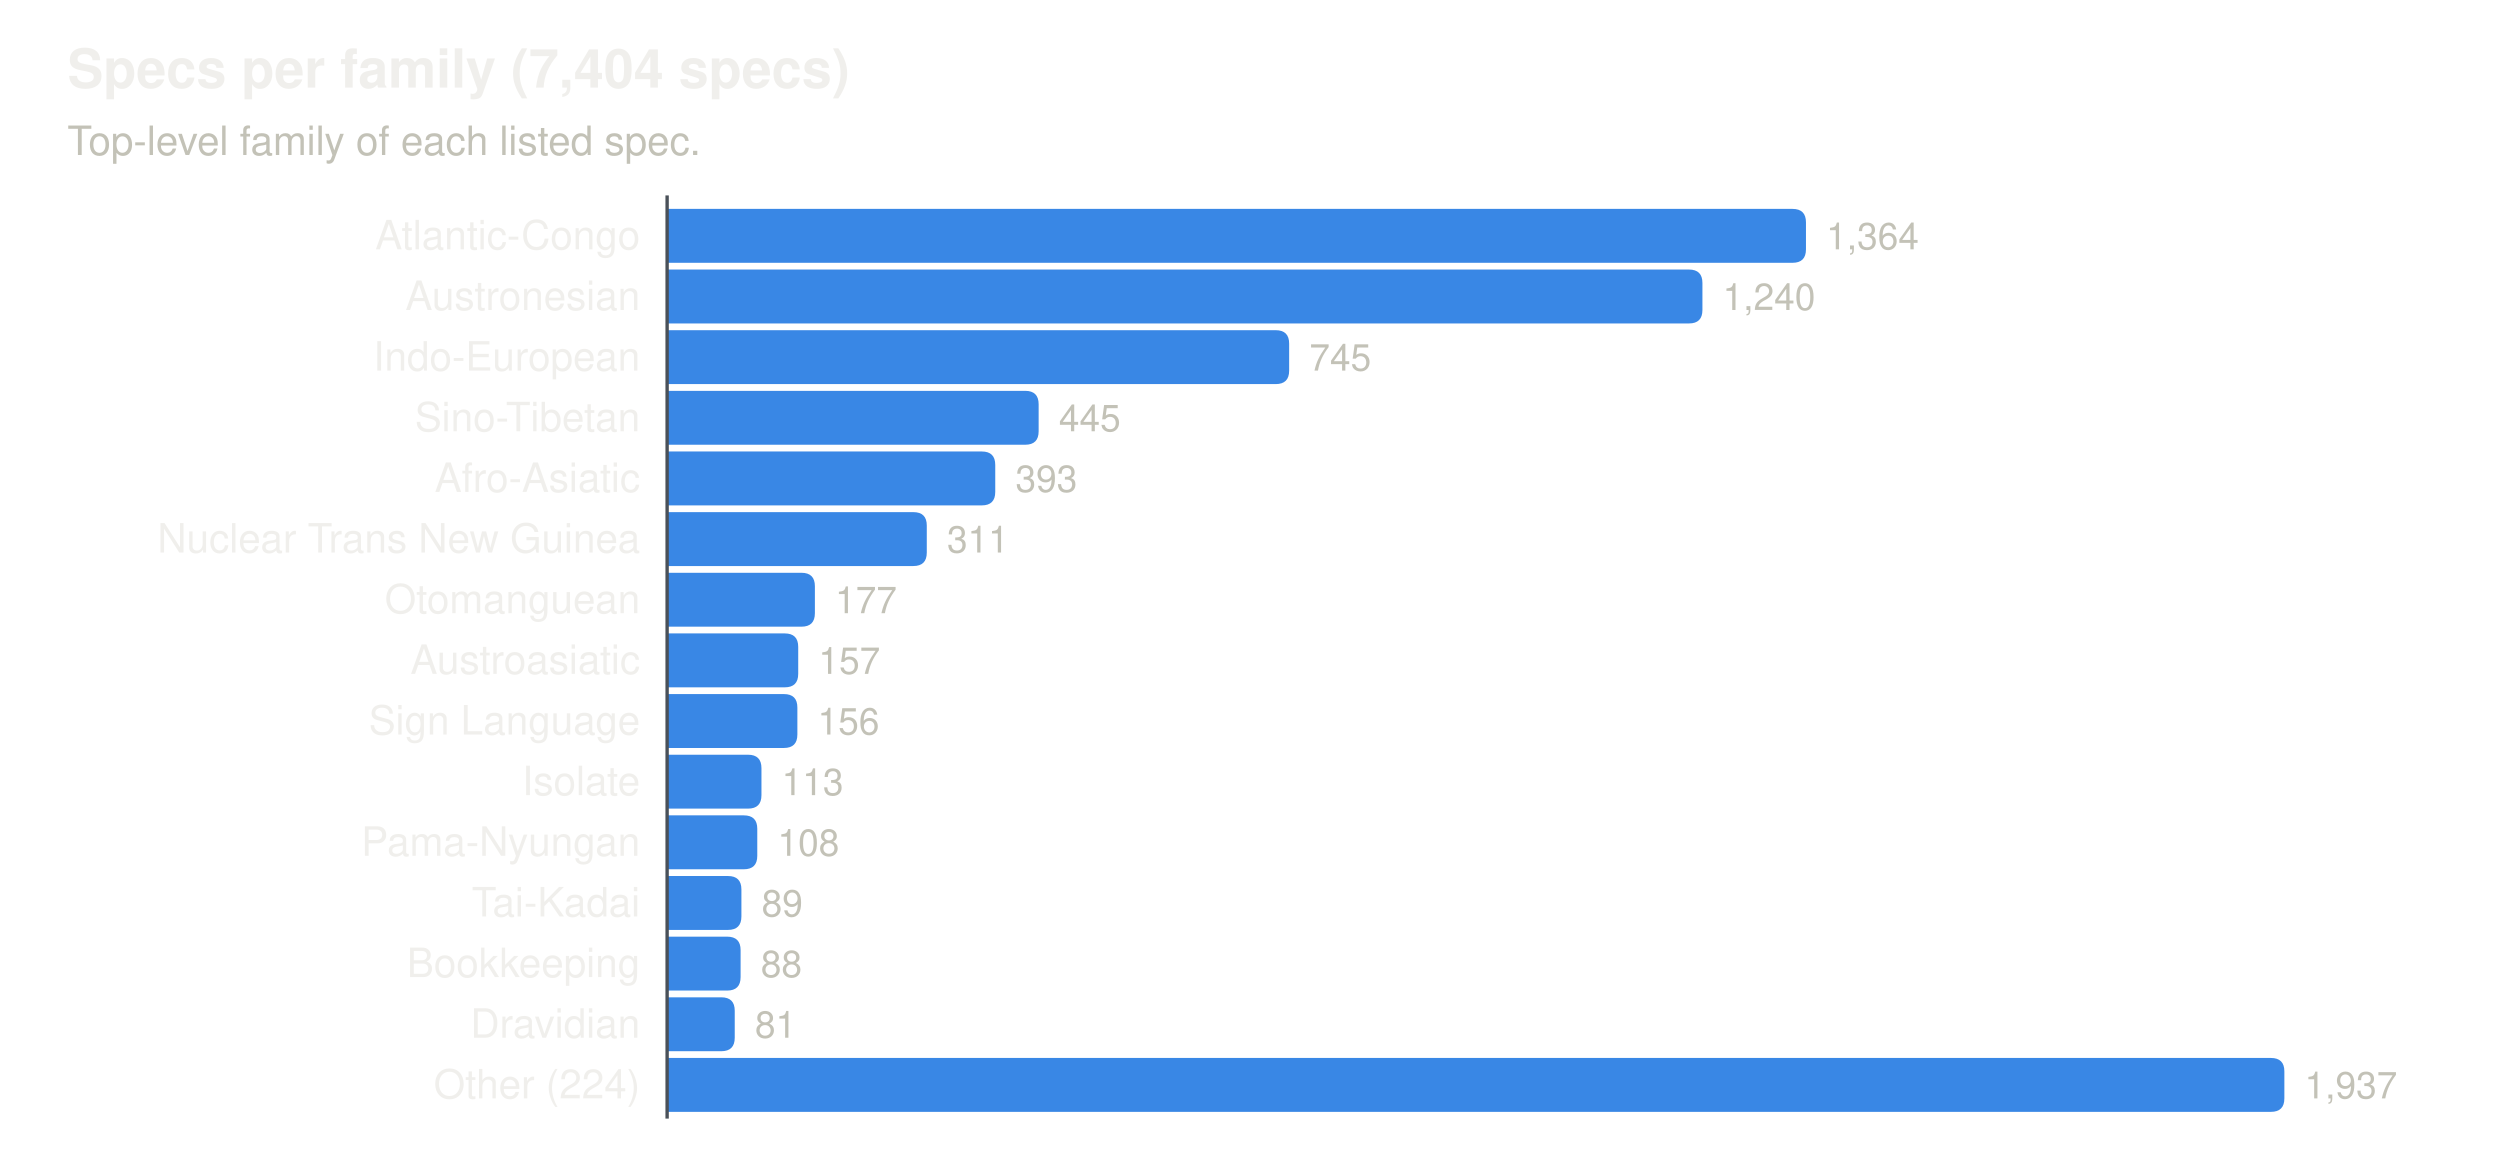
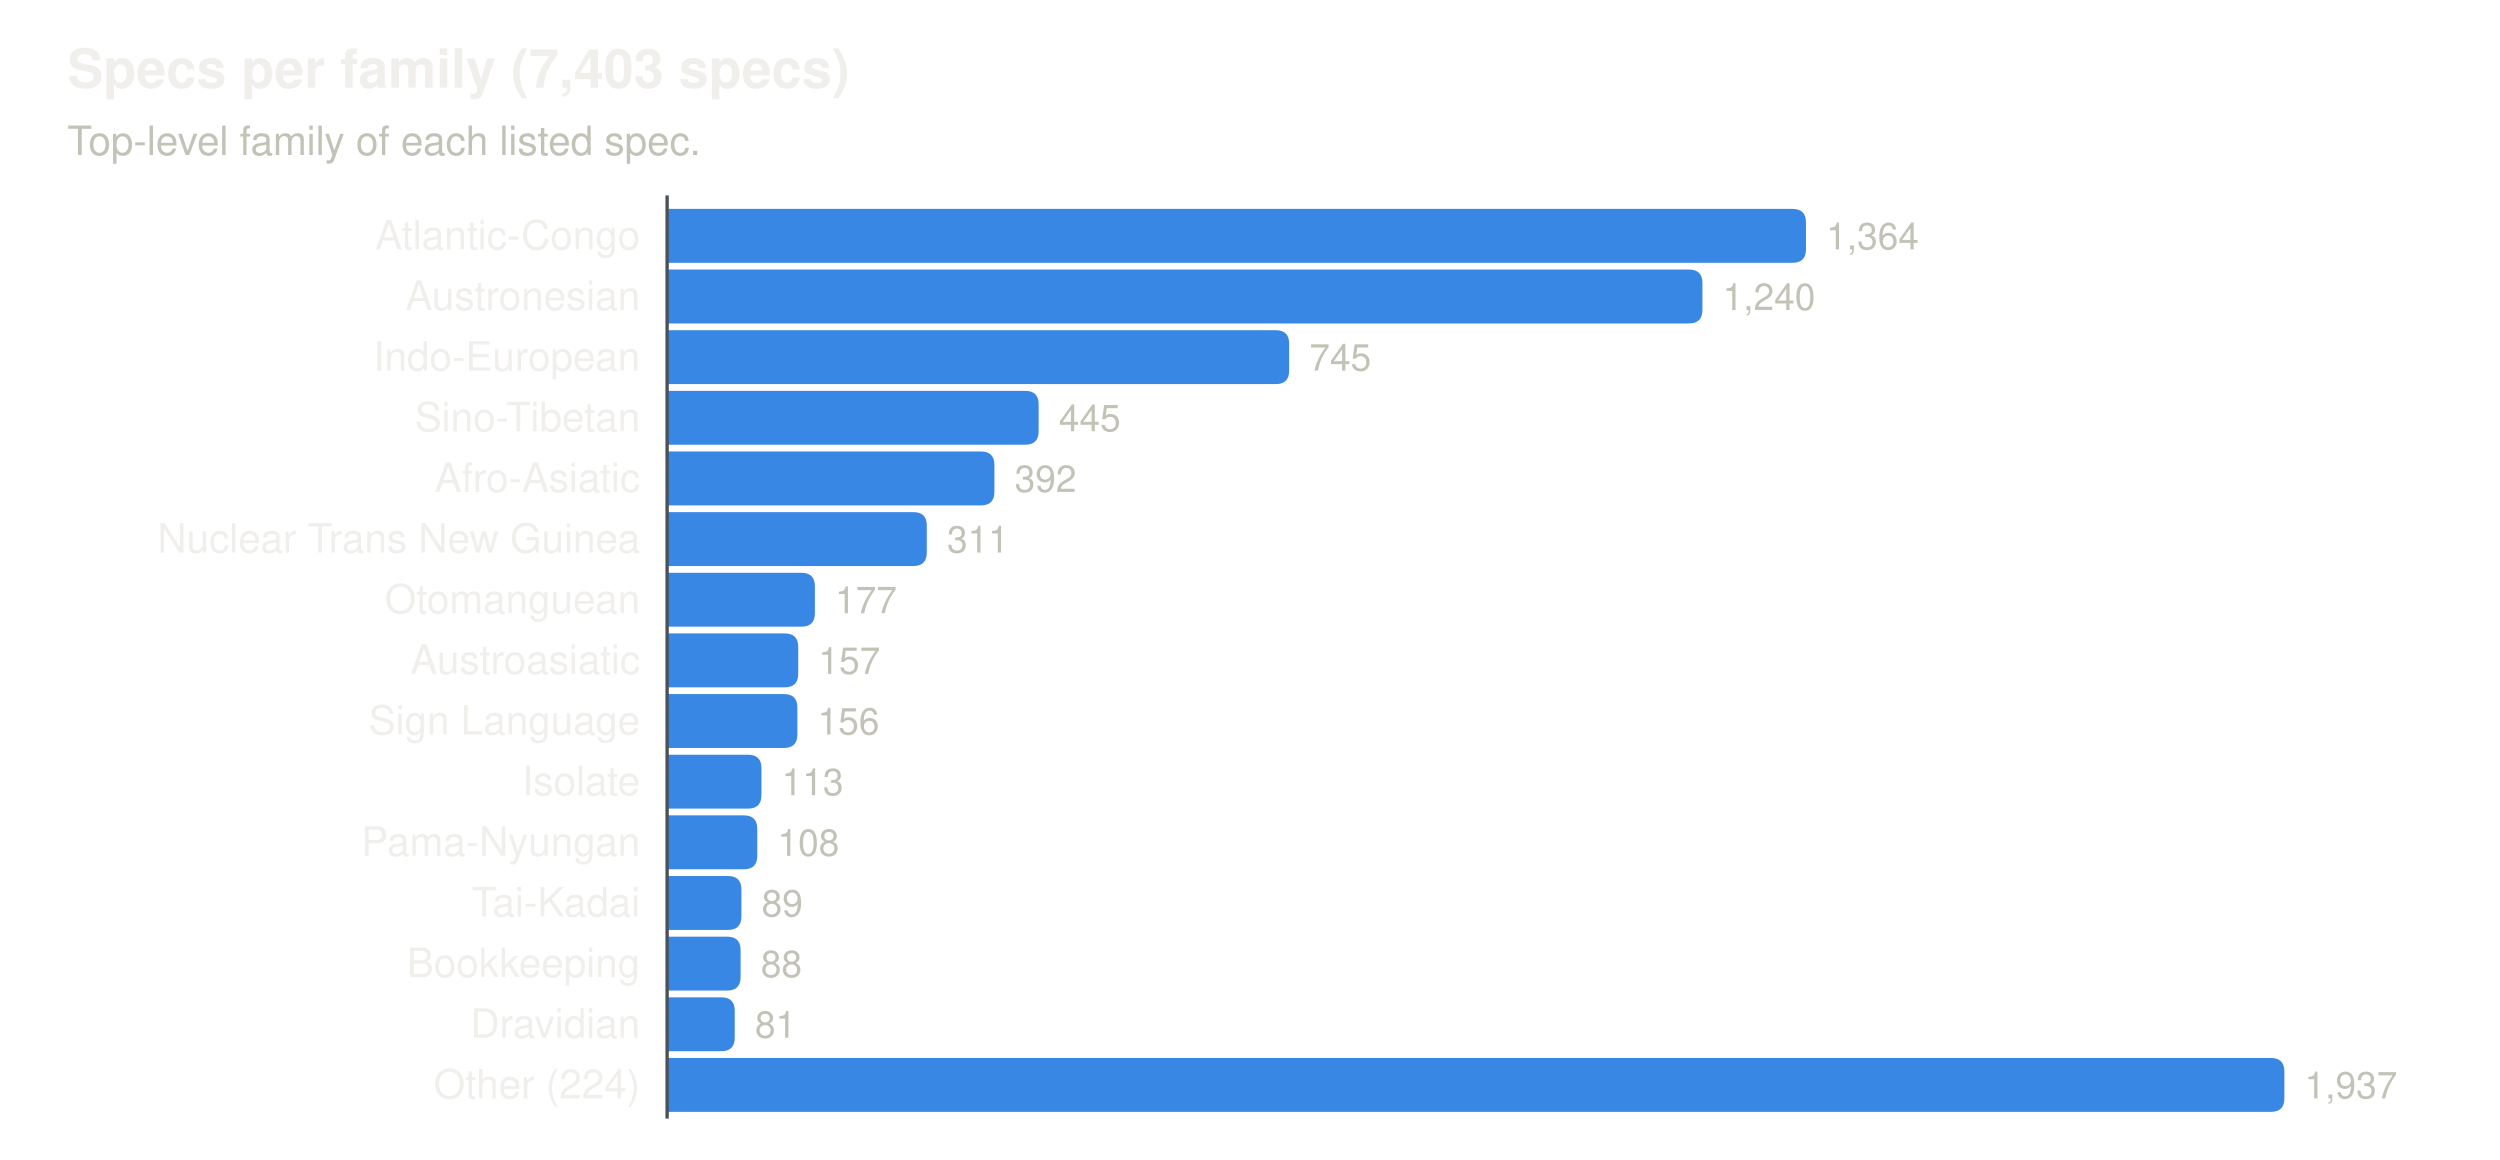
<svg xmlns="http://www.w3.org/2000/svg" width="742" height="344" viewBox="0 0 742 344" role="img" font-family="-apple-system, BlinkMacSystemFont, 'Segoe UI', Helvetica, Arial, sans-serif">
-   <text x="20" y="26" font-size="16" text-anchor="start" font-weight="bold" fill="#f0efec">Specs per family (7,404 specs)</text>
+   <text x="20" y="26" font-size="16" text-anchor="start" font-weight="bold" fill="#f0efec">Specs per family (7,403 specs)</text>
  <text x="20" y="46" font-size="12" text-anchor="start" font-weight="normal" fill="#c3c2b7">Top-level family of each listed spec.</text>
  <text x="190" y="74" font-size="12" text-anchor="end" font-weight="normal" fill="#f0efec">Atlantic-Congo</text>
  <path d="M198 62H532.01Q536.01 62 536.01 66V74Q536.01 78 532.01 78H198Z" fill="#3987e5" />
  <text x="542.01" y="74" font-size="11" text-anchor="start" font-weight="normal" fill="#c3c2b7">1,364</text>
  <text x="190" y="92" font-size="12" text-anchor="end" font-weight="normal" fill="#f0efec">Austronesian</text>
  <path d="M198 80H501.28Q505.28 80 505.28 84V92Q505.28 96 501.28 96H198Z" fill="#3987e5" />
  <text x="511.28" y="92" font-size="11" text-anchor="start" font-weight="normal" fill="#c3c2b7">1,240</text>
  <text x="190" y="110" font-size="12" text-anchor="end" font-weight="normal" fill="#f0efec">Indo-European</text>
  <path d="M198 98H378.62Q382.62 98 382.62 102V110Q382.62 114 378.62 114H198Z" fill="#3987e5" />
  <text x="388.62" y="110" font-size="11" text-anchor="start" font-weight="normal" fill="#c3c2b7">745</text>
  <text x="190" y="128" font-size="12" text-anchor="end" font-weight="normal" fill="#f0efec">Sino-Tibetan</text>
  <path d="M198 116H304.27Q308.27 116 308.27 120V128Q308.27 132 304.27 132H198Z" fill="#3987e5" />
  <text x="314.27" y="128" font-size="11" text-anchor="start" font-weight="normal" fill="#c3c2b7">445</text>
  <text x="190" y="146" font-size="12" text-anchor="end" font-weight="normal" fill="#f0efec">Afro-Asiatic</text>
-   <path d="M198 134H291.39Q295.39 134 295.39 138V146Q295.39 150 291.39 150H198Z" fill="#3987e5" />
-   <text x="301.39" y="146" font-size="11" text-anchor="start" font-weight="normal" fill="#c3c2b7">393</text>
+   <path d="M198 134H291.14Q295.14 134 295.14 138V146Q295.14 150 291.14 150H198Z" fill="#3987e5" />
+   <text x="301.14" y="146" font-size="11" text-anchor="start" font-weight="normal" fill="#c3c2b7">392</text>
  <text x="190" y="164" font-size="12" text-anchor="end" font-weight="normal" fill="#f0efec">Nuclear Trans New Guinea</text>
  <path d="M198 152H271.07Q275.07 152 275.07 156V164Q275.07 168 271.07 168H198Z" fill="#3987e5" />
  <text x="281.07" y="164" font-size="11" text-anchor="start" font-weight="normal" fill="#c3c2b7">311</text>
  <text x="190" y="182" font-size="12" text-anchor="end" font-weight="normal" fill="#f0efec">Otomanguean</text>
  <path d="M198 170H237.86Q241.86 170 241.86 174V182Q241.86 186 237.86 186H198Z" fill="#3987e5" />
  <text x="247.86" y="182" font-size="11" text-anchor="start" font-weight="normal" fill="#c3c2b7">177</text>
  <text x="190" y="200" font-size="12" text-anchor="end" font-weight="normal" fill="#f0efec">Austroasiatic</text>
  <path d="M198 188H232.91Q236.91 188 236.91 192V200Q236.91 204 232.91 204H198Z" fill="#3987e5" />
  <text x="242.91" y="200" font-size="11" text-anchor="start" font-weight="normal" fill="#c3c2b7">157</text>
  <text x="190" y="218" font-size="12" text-anchor="end" font-weight="normal" fill="#f0efec">Sign Language</text>
  <path d="M198 206H232.66Q236.66 206 236.66 210V218Q236.66 222 232.66 222H198Z" fill="#3987e5" />
  <text x="242.66" y="218" font-size="11" text-anchor="start" font-weight="normal" fill="#c3c2b7">156</text>
  <text x="190" y="236" font-size="12" text-anchor="end" font-weight="normal" fill="#f0efec">Isolate</text>
  <path d="M198 224H222Q226 224 226 228V236Q226 240 222 240H198Z" fill="#3987e5" />
  <text x="232" y="236" font-size="11" text-anchor="start" font-weight="normal" fill="#c3c2b7">113</text>
  <text x="190" y="254" font-size="12" text-anchor="end" font-weight="normal" fill="#f0efec">Pama-Nyungan</text>
  <path d="M198 242H220.76Q224.76 242 224.76 246V254Q224.76 258 220.76 258H198Z" fill="#3987e5" />
  <text x="230.76" y="254" font-size="11" text-anchor="start" font-weight="normal" fill="#c3c2b7">108</text>
  <text x="190" y="272" font-size="12" text-anchor="end" font-weight="normal" fill="#f0efec">Tai-Kadai</text>
  <path d="M198 260H216.05Q220.05 260 220.05 264V272Q220.05 276 216.05 276H198Z" fill="#3987e5" />
  <text x="226.05" y="272" font-size="11" text-anchor="start" font-weight="normal" fill="#c3c2b7">89</text>
  <text x="190" y="290" font-size="12" text-anchor="end" font-weight="normal" fill="#f0efec">Bookkeeping</text>
  <path d="M198 278H215.81Q219.81 278 219.81 282V290Q219.81 294 215.81 294H198Z" fill="#3987e5" />
  <text x="225.81" y="290" font-size="11" text-anchor="start" font-weight="normal" fill="#c3c2b7">88</text>
  <text x="190" y="308" font-size="12" text-anchor="end" font-weight="normal" fill="#f0efec">Dravidian</text>
  <path d="M198 296H214.07Q218.07 296 218.07 300V308Q218.07 312 214.07 312H198Z" fill="#3987e5" />
  <text x="224.07" y="308" font-size="11" text-anchor="start" font-weight="normal" fill="#c3c2b7">81</text>
  <text x="190" y="326" font-size="12" text-anchor="end" font-weight="normal" fill="#f0efec">Other (224)</text>
  <path d="M198 314H674Q678 314 678 318V326Q678 330 674 330H198Z" fill="#3987e5" />
  <text x="684" y="326" font-size="11" text-anchor="start" font-weight="normal" fill="#c3c2b7">1,937</text>
  <line x1="198" y1="58" x2="198" y2="332" stroke="#4a5159" stroke-width="1" />
</svg>
